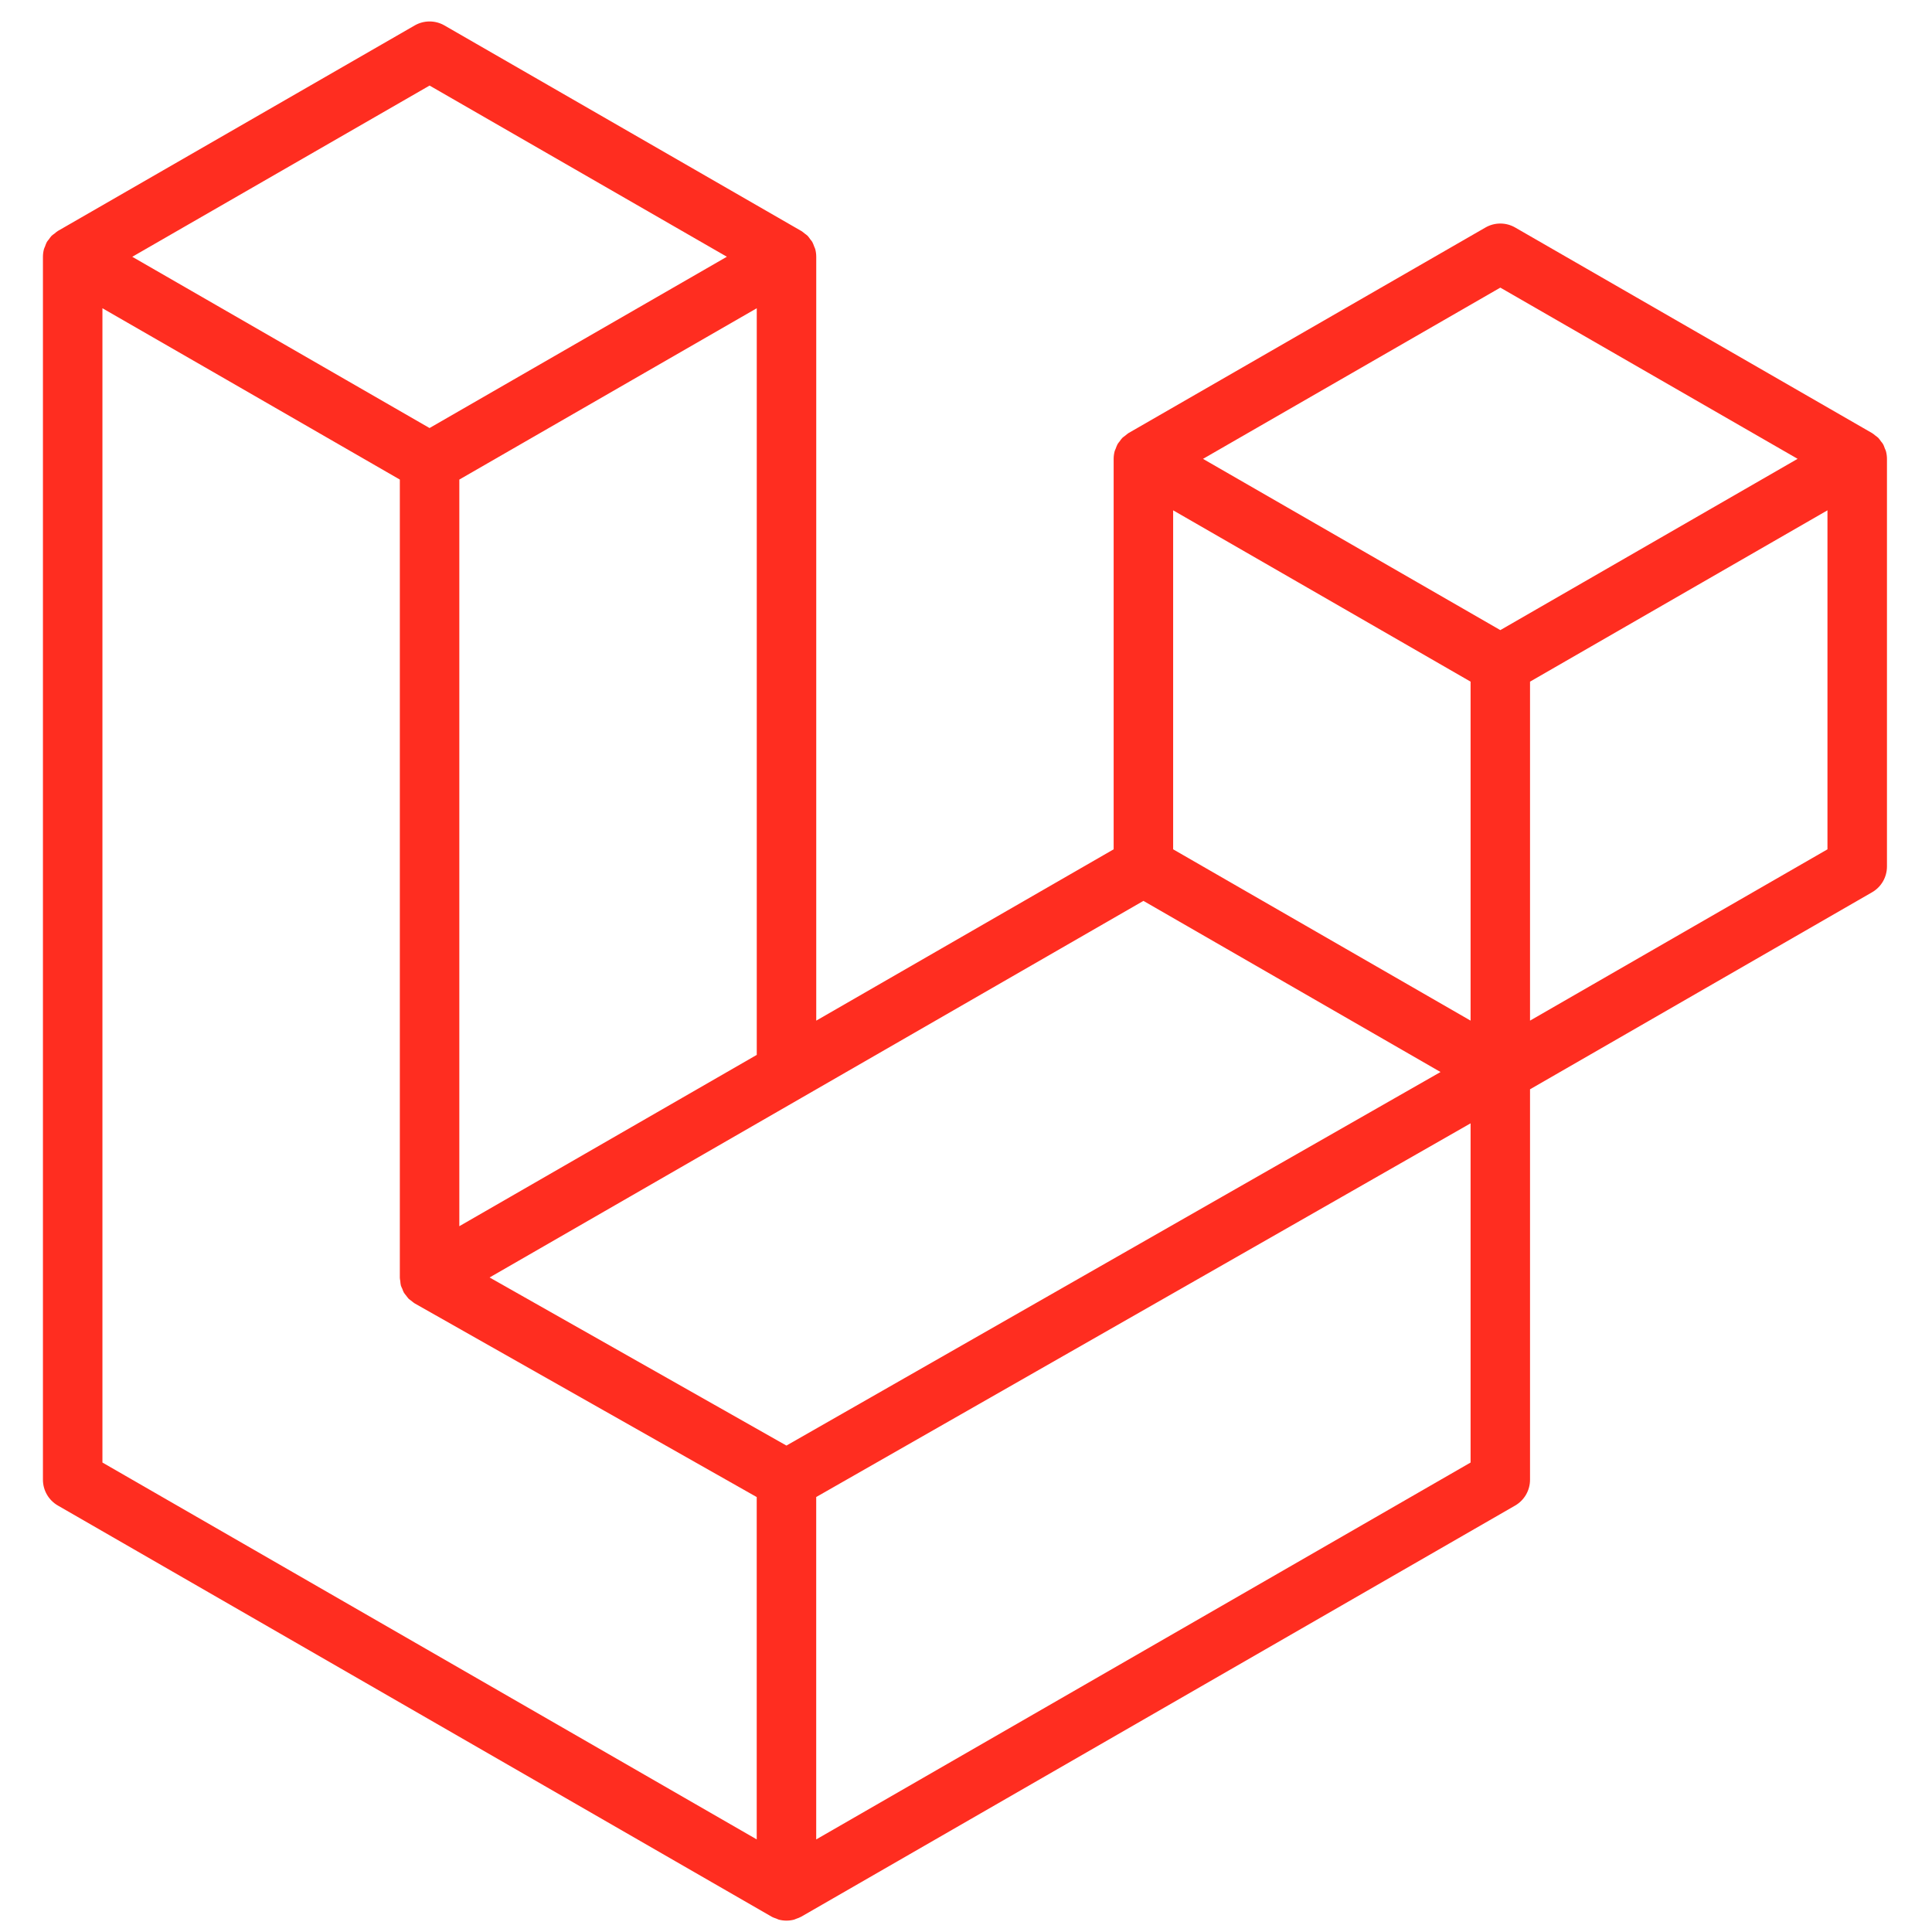
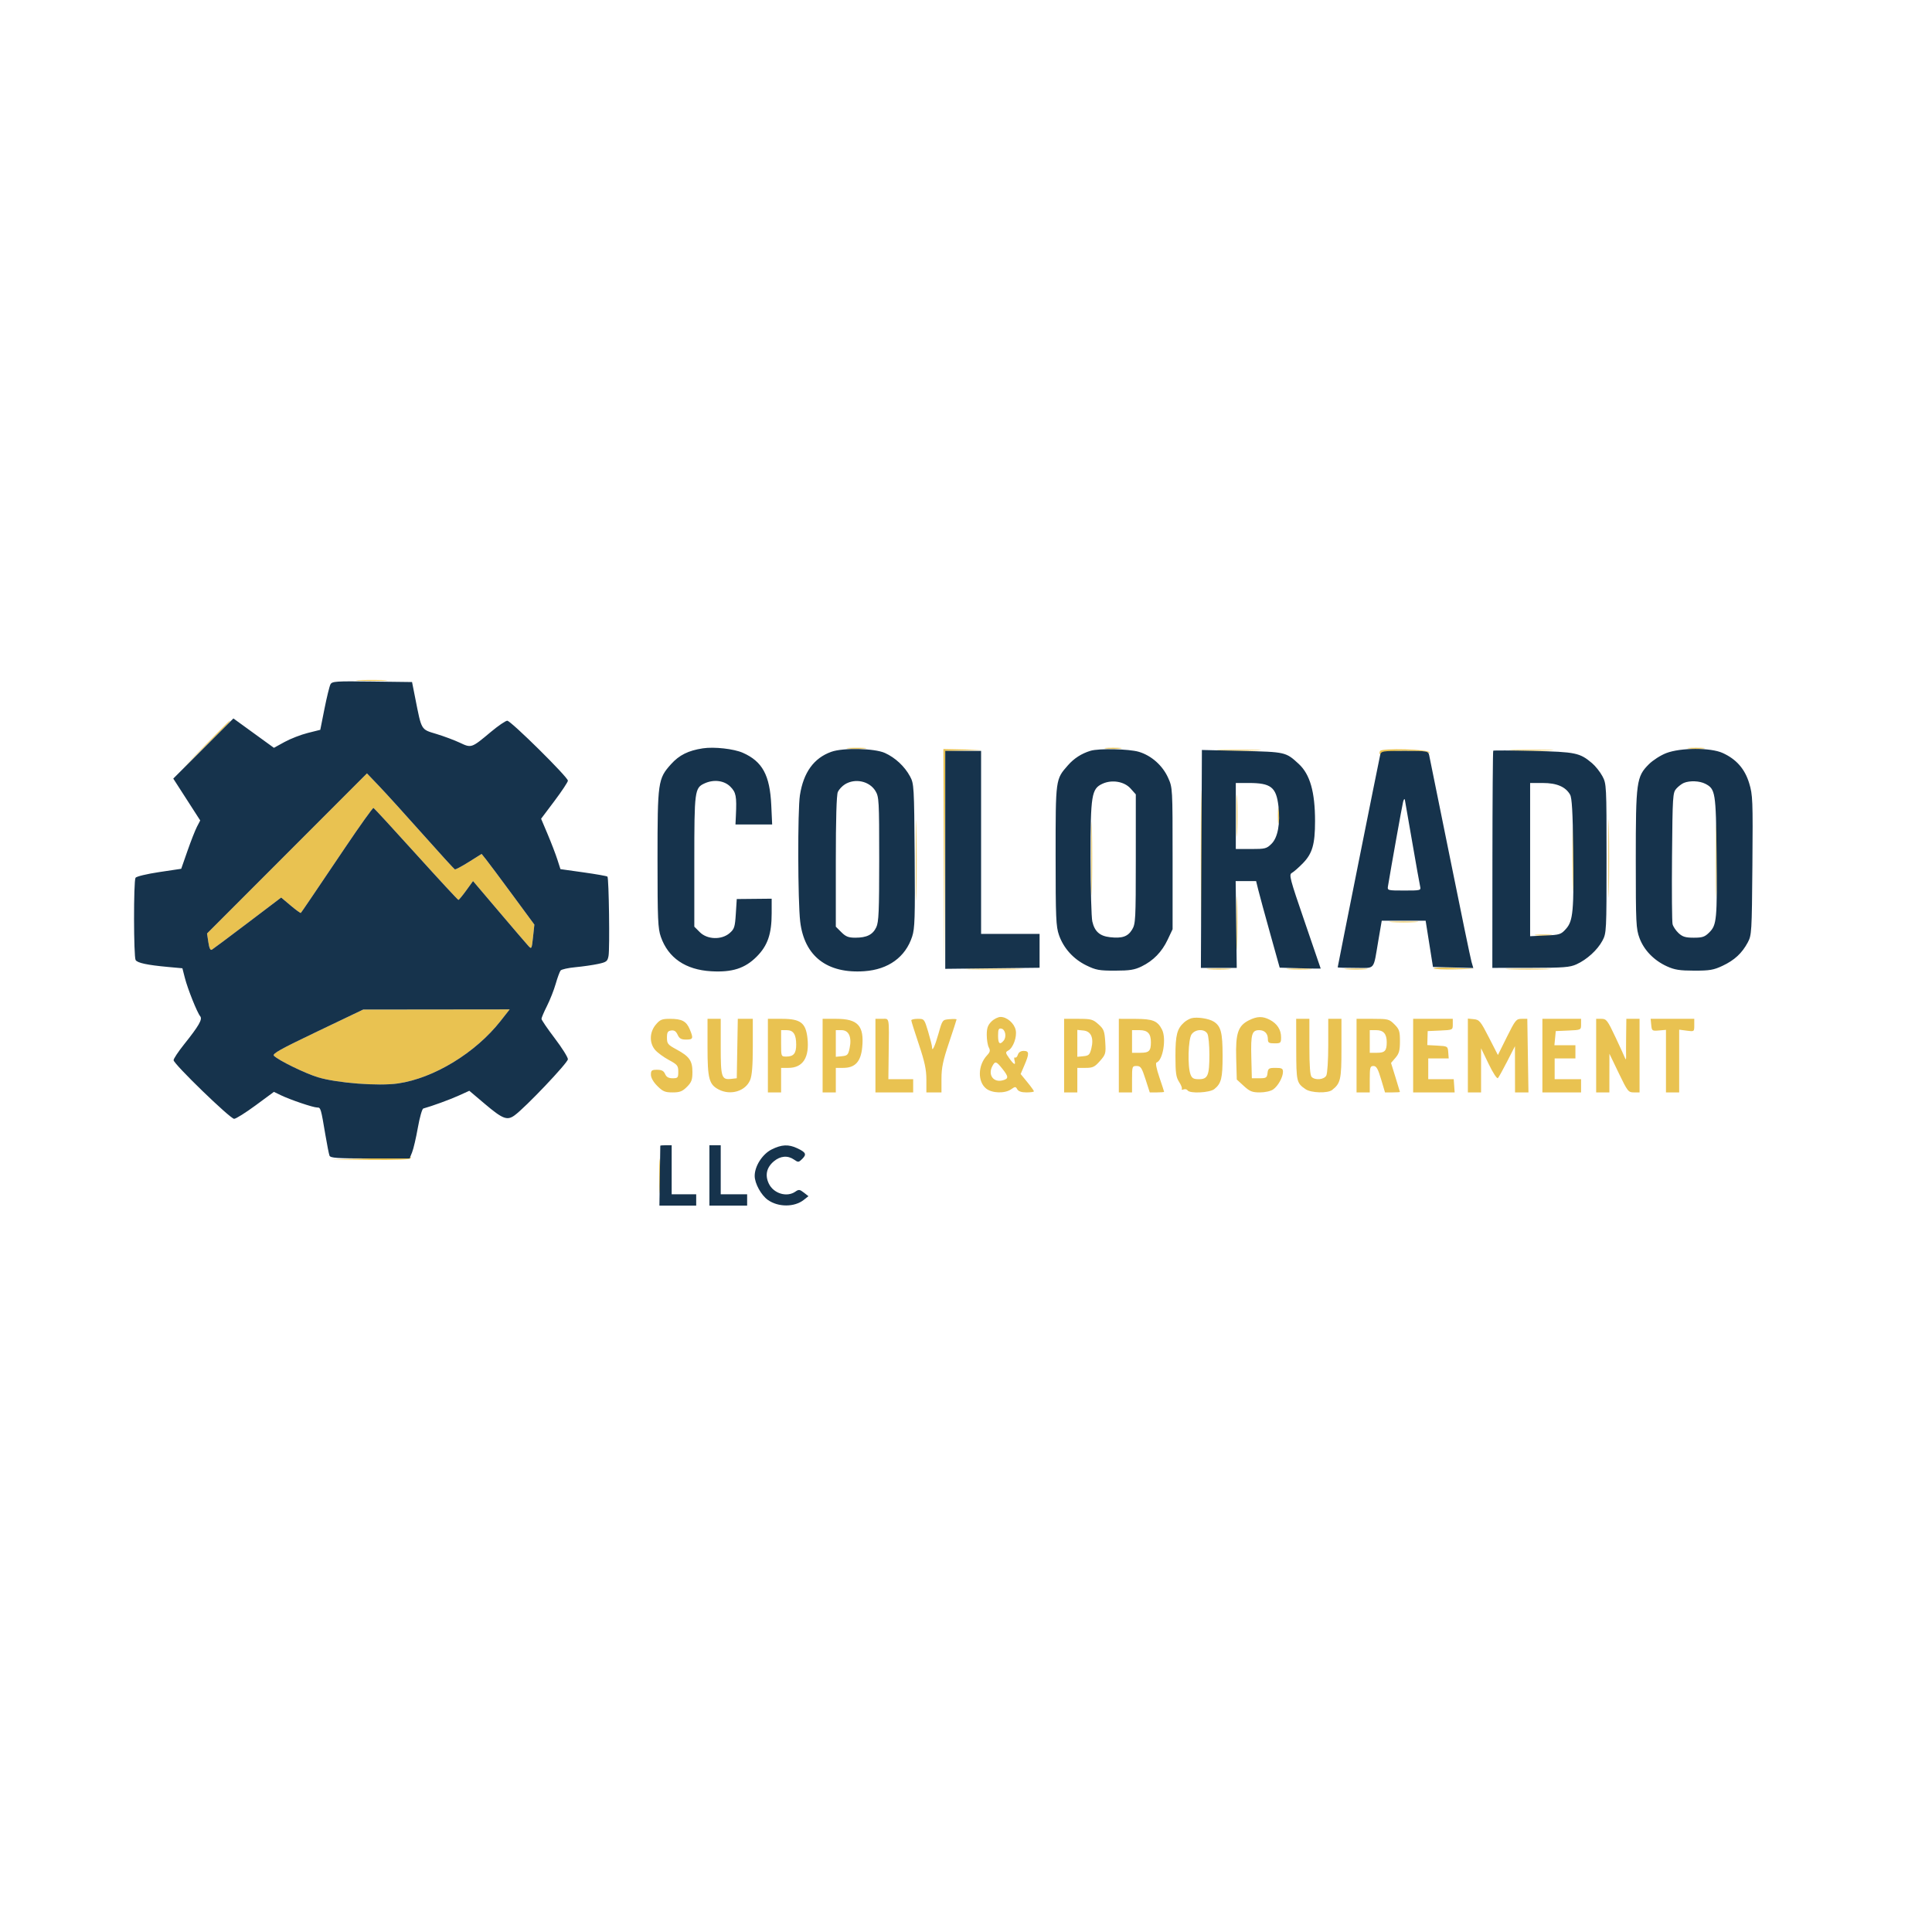
- <svg xmlns="http://www.w3.org/2000/svg" width="166" height="166" viewBox="0 0 166 166" fill="none">
-   <path fill-rule="evenodd" clip-rule="evenodd" d="M162.041 38.759C162.099 38.977 162.129 39.201 162.13 39.426V74.452C162.13 74.902 162.011 75.344 161.786 75.733C161.561 76.122 161.237 76.444 160.847 76.668L131.462 93.594V127.141C131.462 128.054 130.977 128.897 130.186 129.357L68.847 164.683C68.707 164.763 68.554 164.814 68.401 164.868C68.343 164.887 68.289 164.922 68.228 164.938C67.8 165.051 67.349 165.051 66.92 164.938C66.85 164.919 66.786 164.881 66.719 164.855C66.579 164.804 66.432 164.76 66.298 164.683L4.972 129.357C4.583 129.133 4.259 128.81 4.034 128.421C3.808 128.032 3.69 127.591 3.689 127.141L3.689 22.063C3.689 21.834 3.721 21.61 3.779 21.393C3.798 21.32 3.843 21.253 3.868 21.179C3.916 21.045 3.961 20.908 4.031 20.783C4.079 20.7 4.149 20.633 4.206 20.557C4.28 20.454 4.347 20.349 4.433 20.26C4.506 20.186 4.602 20.132 4.685 20.068C4.778 19.992 4.861 19.909 4.966 19.848L35.633 2.185C36.022 1.961 36.462 1.844 36.91 1.844C37.358 1.844 37.798 1.961 38.186 2.185L68.851 19.848H68.857C68.959 19.912 69.045 19.992 69.138 20.065C69.221 20.129 69.313 20.186 69.387 20.257C69.476 20.349 69.54 20.454 69.616 20.557C69.671 20.633 69.744 20.7 69.789 20.783C69.862 20.911 69.904 21.045 69.955 21.179C69.98 21.253 70.025 21.32 70.044 21.396C70.103 21.614 70.133 21.838 70.133 22.063V87.694L95.686 72.974V39.423C95.686 39.2 95.718 38.973 95.775 38.759C95.798 38.683 95.839 38.615 95.865 38.542C95.916 38.408 95.96 38.271 96.031 38.146C96.079 38.063 96.149 37.996 96.203 37.92C96.279 37.818 96.343 37.712 96.433 37.623C96.506 37.549 96.599 37.495 96.681 37.431C96.777 37.355 96.86 37.272 96.962 37.211L127.633 19.548C128.021 19.324 128.461 19.206 128.91 19.206C129.358 19.206 129.798 19.324 130.186 19.548L160.85 37.211C160.959 37.275 161.042 37.355 161.137 37.428C161.217 37.492 161.31 37.549 161.383 37.62C161.473 37.712 161.536 37.818 161.613 37.92C161.67 37.996 161.741 38.063 161.785 38.146C161.859 38.271 161.9 38.408 161.951 38.542C161.98 38.615 162.021 38.683 162.041 38.759ZM157.018 72.974V43.848L146.287 50.028L131.462 58.568V87.694L157.021 72.974H157.018ZM126.354 125.663V96.518L111.771 104.85L70.13 128.626V158.046L126.354 125.663ZM8.801 26.485V125.663L65.018 158.043V128.629L35.649 112L35.64 111.994L35.627 111.988C35.528 111.93 35.445 111.847 35.353 111.777C35.273 111.713 35.18 111.662 35.11 111.592L35.104 111.582C35.021 111.502 34.963 111.403 34.893 111.314C34.829 111.228 34.753 111.154 34.702 111.065L34.699 111.055C34.641 110.96 34.606 110.845 34.565 110.736C34.523 110.64 34.469 110.551 34.443 110.449C34.411 110.328 34.405 110.197 34.392 110.072C34.379 109.976 34.354 109.881 34.354 109.785V109.778V41.205L19.532 32.662L8.801 26.485ZM36.913 7.35L11.364 22.063L36.907 36.777L62.453 22.06L36.907 7.35H36.913ZM50.2 99.174L65.022 90.637V26.485L54.291 32.665L39.466 41.205V105.357L50.2 99.174ZM128.91 24.713L103.363 39.426L128.91 54.14L154.453 39.423L128.91 24.713ZM126.354 58.568L111.529 50.028L100.798 43.848V72.974L115.619 81.511L126.354 87.694V58.568ZM67.571 124.205L105.042 102.803L123.772 92.109L98.245 77.405L68.854 94.334L42.066 109.762L67.571 124.205Z" fill="#FF2D20" />
+ <svg xmlns="http://www.w3.org/2000/svg" width="1024" height="1024">
+   <path fill="#e9c251" fill-rule="evenodd" d="M190.25 360.742c3.713.192 9.787.192 13.5 0 3.713-.193.675-.35-6.75-.35s-10.463.157-6.75.35m-81.265 34.008L96.5 407.5l12.75-12.485C121.093 383.418 122.453 382 121.735 382c-.146 0-5.883 5.738-12.75 12.75m340.765 1.982c2.337.211 6.163.211 8.5 0 2.337-.21.425-.383-4.25-.383s-6.587.173-4.25.383m136.5-.004c2.063.216 5.438.216 7.5 0 2.063-.215.375-.392-3.75-.392s-5.812.177-3.75.392m309 0c2.063.216 5.438.216 7.5 0 2.063-.215.375-.392-3.75-.392s-5.812.177-3.75.392M500.242 455.25l.241 58.25.267-57.714.266-57.714 9.742-.327 9.742-.326-10.25-.21L500 397l.242 58.25m136.226-.75c0 31.9.127 45.095.281 29.321.155-15.773.155-41.873.001-58-.155-16.126-.282-3.221-.282 28.679m10.834-56.754c5.391.18 13.941.179 19-.002 5.059-.181.648-.328-9.802-.327-10.45.001-14.589.149-9.198.329m84.175.291c-.373.603-.407 1.366-.077 1.696.33.33.6.075.6-.566 0-1.516 24.592-1.654 25.342-.142.279.564.392.451.251-.25-.339-1.686-25.098-2.386-26.116-.738m70.825-.291c5.391.18 13.941.179 19-.002 5.059-.181.648-.328-9.802-.327-10.45.001-14.589.149-9.198.329m-650.183 54.596-42.381 42.428.695 4.635c.476 3.174 1.069 4.414 1.881 3.935.652-.384 9.18-6.757 18.951-14.163l17.765-13.465 5.043 4.252c2.774 2.339 5.193 4.092 5.376 3.895.436-.47 6.016-8.698 23.497-34.645 7.887-11.707 14.646-21.157 15.02-21 .374.157 10.539 11.199 22.588 24.536 12.05 13.337 22.142 24.237 22.427 24.221.286-.017 2.143-2.272 4.128-5.011l3.609-4.982 13.806 16.261c7.593 8.944 14.59 17.106 15.548 18.14 1.673 1.805 1.769 1.618 2.448-4.722l.707-6.6-11.621-15.778c-6.391-8.679-12.68-17.105-13.976-18.726l-2.357-2.948-6.761 4.239c-3.718 2.332-7.066 4.108-7.438 3.948-.373-.161-8.079-8.612-17.126-18.781-9.046-10.168-19.373-21.55-22.948-25.293l-6.5-6.805-42.381 42.429M655.413 432.5c.001 9.9.151 13.815.333 8.699.182-5.115.181-13.215-.002-18-.183-4.784-.332-.599-.331 9.301M485.45 456c0 18.975.134 26.738.298 17.25.165-9.488.165-25.012 0-34.5-.164-9.488-.298-1.725-.298 17.25m366.998-1c0 18.425.135 25.962.3 16.75.165-9.212.165-24.288 0-33.5s-.3-1.675-.3 16.75m-274.003 0c0 17.325.137 24.413.303 15.75.167-8.663.167-22.837 0-31.5-.166-8.663-.303-1.575-.303 15.75m331 1c0 17.325.137 24.413.303 15.75.167-8.663.167-22.837 0-31.5-.166-8.663-.303-1.575-.303 15.75m-232.117-23.5c.005 3.85.185 5.302.402 3.228.216-2.075.213-5.225-.008-7-.221-1.776-.398-.078-.394 3.772M833.441 455c0 15.675.138 22.087.307 14.25.169-7.838.169-20.663 0-28.5-.169-7.838-.307-1.425-.307 14.25m-178.012 34.5c0 12.65.144 17.687.318 11.194.175-6.494.174-16.844-.001-23-.175-6.157-.318-.844-.317 11.806m82.321-.76c3.438.196 9.063.196 12.5 0 3.438-.195.625-.355-6.25-.355s-9.687.16-6.25.355m76.5 6.988c2.063.216 5.438.216 7.5 0 2.063-.215.375-.392-3.75-.392s-5.812.177-3.75.392m-54.367 17.559c.435.433 5.477.655 11.204.494l10.413-.292-11.204-.495c-6.162-.272-10.848-.14-10.413.293m-245.575.461c7.045.172 18.295.171 25-.001 6.706-.173.942-.314-12.808-.313-13.75 0-19.236.142-12.192.314m126.442-.011c2.888.202 7.612.202 10.5 0s.525-.367-5.25-.367-8.138.165-5.25.367m42.537.003c3.182.199 8.132.197 11-.004 2.867-.201.263-.364-5.787-.362-6.05.002-8.396.167-5.213.366m30.497-.002c2.905.203 7.405.201 10-.004 2.594-.206.216-.371-5.284-.369-5.5.003-7.622.171-4.716.373m86.466.008c5.362.179 14.138.179 19.5 0 5.362-.18.975-.327-9.75-.327s-15.112.147-9.75.327m-632.055 32.956c-19.776 9.451-24.062 11.853-23 12.886 2.583 2.514 16.447 9.284 23.305 11.381 10.042 3.07 32.183 4.776 42.494 3.273 18.996-2.769 41.045-16.207 54.322-33.111l4.817-6.131-38.817.043-38.816.044-24.305 11.615m357.26-5.247c-1.897 1.896-2.455 3.503-2.455 7.065 0 2.536.489 5.524 1.086 6.64.872 1.63.688 2.453-.934 4.184-4.895 5.227-5.109 13.972-.43 17.652 3.151 2.478 9.895 2.661 13.184.357 2.182-1.528 2.416-1.528 3.272 0 .613 1.096 2.244 1.647 4.872 1.647 2.172 0 3.95-.262 3.95-.582 0-.32-1.583-2.513-3.518-4.875l-3.518-4.293 2.018-4.708c2.642-6.163 2.566-7.542-.415-7.542-1.56 0-2.662.722-3.072 2.015-.351 1.108-1.015 1.782-1.474 1.498-.459-.284-.599.385-.311 1.486.75 2.868-.238 2.472-2.798-1.122-2.077-2.917-2.108-3.188-.474-4.102 2.562-1.434 4.64-7.133 3.918-10.743-.725-3.629-4.615-7.032-8.036-7.032-1.326 0-3.515 1.105-4.865 2.455m106.045-1.778c-1.1.291-2.834 1.269-3.852 2.174-3.775 3.351-4.648 6.709-4.641 17.849.005 8.997.33 11.291 1.943 13.738 1.065 1.615 1.713 3.298 1.441 3.738-.272.441.158.551.956.244.798-.306 1.748-.076 2.111.512 1.105 1.788 11.751 1.259 14.175-.704 3.695-2.993 4.367-5.705 4.367-17.615 0-12.24-.862-15.637-4.584-18.076-2.557-1.675-8.886-2.663-11.916-1.86m30.5 1.075c-5.814 2.904-7.159 6.88-6.794 20.084l.314 11.336 3.725 3.414c3.156 2.892 4.458 3.414 8.518 3.414 2.724 0 5.754-.674 7.02-1.561 2.63-1.841 5.217-6.498 5.217-9.389 0-1.719-.635-2.05-3.934-2.05-3.547 0-3.964.27-4.25 2.75-.286 2.489-.696 2.75-4.316 2.75h-4l-.284-11.357c-.302-12.08.312-14.143 4.206-14.143 2.817 0 4.578 1.809 4.578 4.7 0 1.962.514 2.3 3.5 2.3 3.288 0 3.5-.198 3.5-3.277 0-3.96-2.122-7.217-6.011-9.229-3.777-1.953-6.701-1.884-10.989.258m-314.411 2.325c-3.37 4.005-3.515 9.737-.339 13.423 1.238 1.436 4.5 3.826 7.25 5.31 4.532 2.445 5 3.025 5 6.194 0 3.218-.239 3.496-3 3.496-2.152 0-3.279-.636-3.987-2.25-.734-1.672-1.826-2.25-4.25-2.25-2.847 0-3.263.331-3.263 2.6 0 1.624 1.277 3.877 3.4 6 2.897 2.897 4.091 3.4 8.077 3.4 3.836 0 5.202-.526 7.6-2.923 2.446-2.446 2.923-3.734 2.923-7.889 0-5.995-1.62-8.279-8.505-11.998-4.526-2.445-4.995-3.026-4.995-6.194 0-2.86.408-3.554 2.24-3.814 1.607-.229 2.571.407 3.411 2.25.916 2.011 1.894 2.568 4.51 2.568 3.737 0 3.95-.603 1.924-5.452-1.789-4.28-4.173-5.548-10.43-5.548-4.33 0-5.314.4-7.566 3.077M375 555.05c0 16.704.815 19.769 5.967 22.433 6.277 3.246 14.153.867 16.612-5.017 1.007-2.411 1.421-7.637 1.421-17.934V540h-7.949l-.276 15.75-.275 15.75-2.81.322c-5.269.604-5.69-.651-5.69-16.944V540h-7v15.05m32 4.45V579h7v-13h3.865c7.702 0 11.233-5.521 10.103-15.792-.891-8.095-3.691-10.208-13.524-10.208H407v19.5m29 0V579h7v-13h3.944c6.288 0 9.319-3.293 10.048-10.915 1.089-11.387-2.273-15.085-13.715-15.085H436v19.5m28 0V579h20v-7h-13.145l.155-13.25c.24-20.368.543-18.75-3.51-18.75H464v19.5m19-18.703c0 .438 1.8 6.155 4 12.703 3.106 9.247 4 13.425 4 18.703V579h8v-7.25c0-5.813.793-9.605 4-19.126 2.2-6.531 4-12.071 4-12.31 0-.239-1.687-.295-3.75-.124-3.739.309-3.756.33-5.79 7.517-1.956 6.908-3.46 10.09-3.46 7.317 0-.719-.919-4.394-2.042-8.166-2.014-6.761-2.091-6.858-5.5-6.858-1.902 0-3.458.359-3.458.797m81 18.703V579h7v-13h4.396c3.809 0 4.826-.489 7.607-3.656 3.039-3.462 3.188-4.001 2.798-10.132-.368-5.779-.758-6.784-3.623-9.344-2.927-2.616-3.867-2.868-10.694-2.868H564v19.5m29 0V579h7v-7c0-6.756.085-7 2.442-7 2.143 0 2.719.859 4.697 7l2.255 7h3.803c2.092 0 3.803-.146 3.803-.325 0-.179-1.135-3.663-2.523-7.742-1.56-4.588-2.124-7.551-1.479-7.766 3.385-1.128 5.303-12.754 2.885-17.483-2.376-4.646-4.853-5.638-14.133-5.662L593 540v19.5m94.032-3.25c.033 17.08.197 17.776 4.941 21.046 2.902 2 11.734 2.265 14.073.422 4.51-3.554 4.954-5.52 4.954-21.941V540h-7v14.066c0 7.783-.462 14.929-1.035 16-1.173 2.192-5.864 2.635-7.765.734-.825-.825-1.2-5.822-1.2-16V540h-7l.032 16.25M719 559.5V579h7v-7c0-6.283.201-7 1.958-7 1.558 0 2.382 1.427 4.042 7l2.085 7h3.957c2.177 0 3.951-.112 3.943-.25-.008-.138-1.072-3.651-2.363-7.808l-2.349-7.558 2.364-2.748c1.918-2.23 2.363-3.881 2.363-8.769 0-5.321-.34-6.36-2.923-8.944-2.776-2.776-3.354-2.923-11.5-2.923H719v19.5m30 0V579H770.999l-.25-3.498-.249-3.498-6.75-.002L757 572v-11h10.844l-.244-3.25c-.24-3.197-.332-3.255-5.672-3.542l-5.428-.292.102-3.708.102-3.708 6.648-.296c6.63-.295 6.648-.303 6.648-3.25V540h-21v19.5m29-.063V579h7v-23.394l4.041 8.356c2.31 4.776 4.406 7.967 4.894 7.447.469-.5 2.691-4.509 4.938-8.909l4.085-8 .021 12.25L803 579H810.113l-.307-19.5-.306-19.499-3.024-.001c-2.825 0-3.339.634-7.79 9.593l-4.765 9.593-4.786-9.343c-4.385-8.561-5.051-9.369-7.96-9.656l-3.175-.314v19.564m39.5.063V579H838v-7h-14v-11h11v-7h-11.135l.362-3.75.362-3.75 6.706-.296c6.694-.295 6.705-.3 6.705-3.25V540h-20.5v19.5m28.5 0V579h7l.014-10.25.015-10.25 4.929 10.25c4.659 9.689 5.096 10.25 7.986 10.25H869v-39h-7l-.111 8.75c-.061 4.813-.072 9.875-.025 11.25.048 1.403-.16 1.842-.475 1-.308-.825-2.625-5.888-5.148-11.25-4.211-8.953-4.818-9.75-7.414-9.75H846v19.5m29.187-16.25c.299 3.102.484 3.235 4.063 2.923l3.75-.326V579h7V545.737l4 .536c3.989.535 4 .527 4-2.868V540H874.873l.314 3.25M529 548.927c0 4.251.924 5.074 2.954 2.628 1.662-2.002.913-5.965-1.204-6.368-1.435-.274-1.75.4-1.75 3.74M414 553c0 7 0 7 2.8 7 3.805 0 5.2-1.681 5.2-6.266 0-5.466-1.477-7.734-5.035-7.734H414v7m29 .063v7.064l3.25-.314c2.906-.28 3.338-.737 4.08-4.313 1.215-5.855-.437-9.5-4.305-9.5H443v7.063M571 553v7.127l3.25-.314c2.838-.273 3.368-.792 4.183-4.091 1.393-5.637-.152-9.143-4.201-9.535l-3.232-.314V553m29-1v6h4.393c4.668 0 5.607-.945 5.607-5.648 0-4.549-1.713-6.352-6.035-6.352H600v6m31.557-3.777c-1.798 2.567-2.193 16.973-.582 21.212.79 2.077 1.639 2.565 4.465 2.565 4.731 0 5.56-1.939 5.56-13 0-5.022-.466-10.002-1.035-11.066-1.463-2.734-6.41-2.564-8.408.289M726 552v6h3.893c4.132 0 5.107-1.078 5.107-5.648 0-4.351-1.744-6.352-5.535-6.352H726v6m-200.028 13.052c-2.464 4.604.51 8.797 5.373 7.576 3.349-.84 3.333-1.886-.095-6.181-3.199-4.01-3.794-4.167-5.278-1.395M349.4 623.5c.001 8.25.156 11.492.344 7.204.188-4.287.187-11.037-.002-15-.19-3.962-.343-.454-.342 7.796M196.5 614l-21 .561 20.691.22c12.957.137 20.922-.155 21.309-.781.34-.55.479-.901.309-.781-.17.121-9.759.472-21.309.781" />
+   <path fill="#16334c" fill-rule="evenodd" d="M175.146 362.73c-.52.974-1.946 6.792-3.168 12.929l-2.222 11.159-6.628 1.663c-3.645.915-9.175 3.062-12.288 4.772l-5.659 3.109-10.734-7.784-10.733-7.784-15.937 15.937-15.938 15.937 7.143 11.096 7.142 11.096-1.725 3.32c-.949 1.826-3.215 7.589-5.036 12.807l-3.311 9.487-11.712 1.755c-6.521.978-12.067 2.313-12.511 3.013-1.079 1.7-1.023 41.904.061 43.614.974 1.538 6.178 2.643 17.197 3.653l7.587.695 1.314 5.127c1.502 5.859 6.494 18.34 8.119 20.298 1.324 1.595-.633 5.006-8.598 14.984-3.024 3.788-5.5 7.521-5.503 8.297-.008 1.992 30.025 31.09 32.089 31.09.936 0 6.062-3.214 11.391-7.143l9.69-7.143 3.662 1.768C153.847 582.9 165.96 587 168.096 587c1.899 0 1.966.226 4.409 14.747.856 5.086 1.815 9.923 2.132 10.75.488 1.271 3.808 1.503 21.521 1.503h20.944l1.32-3.25c.725-1.788 2.1-7.67 3.054-13.072.954-5.402 2.25-9.965 2.879-10.14 4.76-1.322 14.09-4.728 18.769-6.85l5.623-2.551 8.189 6.928c9.517 8.052 11.841 8.953 15.772 6.117C278.4 587.077 301 563.293 301 561.408c0-1.056-3.15-6.063-7-11.127-3.85-5.064-7-9.687-7-10.273 0-.586 1.312-3.663 2.915-6.839 1.603-3.175 3.682-8.45 4.62-11.721.939-3.272 2.104-6.446 2.589-7.055.486-.608 4.018-1.398 7.85-1.754 3.832-.356 9.216-1.13 11.966-1.719 4.511-.968 5.056-1.382 5.593-4.246.713-3.808.2-41.281-.577-42.053-.299-.298-6.026-1.311-12.726-2.252l-12.182-1.709-1.631-5.08c-.897-2.794-3.203-8.805-5.125-13.357l-3.495-8.277 7.102-9.448c3.905-5.196 7.101-10.027 7.101-10.735C301 411.88 270.766 382 268.861 382c-.889 0-4.82 2.684-8.736 5.964-10.256 8.589-10.258 8.59-16.412 5.688-2.867-1.351-8.469-3.443-12.45-4.648-8.226-2.49-7.752-1.686-11.185-19.004l-1.685-8.5-21.151-.27c-19.372-.247-21.23-.121-22.096 1.5M372.5 396.637c-7.711 1.183-12.5 3.569-16.826 8.381-6.954 7.734-7.174 9.281-7.174 50.482 0 31.772.206 36.591 1.758 41.032 3.906 11.182 13.101 17.472 26.688 18.259 11.135.644 17.877-1.519 24.085-7.727 5.841-5.84 7.969-12.006 7.969-23.082v-7.655l-9.25.092-9.25.092-.5 7.834c-.449 7.038-.785 8.078-3.306 10.244-4.274 3.673-11.831 3.427-15.771-.512L368 491.154v-34.627c0-37.562.18-38.921 5.472-41.332 4.856-2.213 10.364-1.513 13.605 1.728 3.042 3.042 3.437 5.087 2.96 15.327l-.221 4.75h19.446l-.474-10.25c-.735-15.889-4.686-23.165-15.07-27.757-4.772-2.11-15.244-3.273-21.218-2.356m68.127 1.831c-9.263 3.302-14.772 10.918-16.655 23.025-1.242 7.981-1.131 56.273.154 67.007 2.194 18.338 14.3 27.668 34.063 26.254 12.667-.906 21.714-7.466 25.263-18.318 1.426-4.359 1.601-9.96 1.344-42.974-.286-36.721-.367-38.093-2.458-41.962-2.874-5.316-7.829-9.931-13.338-12.421-5.491-2.483-22.117-2.841-28.373-.611m137.367-.534c-4.779 1.454-8.713 3.982-11.971 7.692-6.588 7.504-6.523 7.027-6.523 47.874 0 32.928.196 37.562 1.784 42.109 2.423 6.942 7.625 12.71 14.491 16.069 5.055 2.473 6.832 2.799 15.224 2.787 7.764-.01 10.333-.419 14.056-2.233 6.238-3.042 10.772-7.701 13.852-14.232l2.593-5.5V455c0-37.406-.006-37.513-2.392-42.794-2.942-6.512-8.866-11.76-15.496-13.729-5.231-1.553-21.185-1.891-25.618-.543m58.77 57.316L636.5 513l9.5.001 9.5.001-.286-23.001-.286-23.001h10.835l1.171 4.75c.644 2.613 3.457 12.936 6.251 22.94l5.08 18.19 10.869.31c5.979.171 10.869.252 10.868.182-.001-.071-3.842-11.294-8.536-24.942-7.85-22.823-8.391-24.889-6.75-25.769.981-.527 3.627-2.851 5.879-5.165 4.989-5.126 6.405-10.047 6.405-22.255 0-15.52-2.653-24.824-8.658-30.362-6.83-6.298-7.005-6.338-30.029-6.879l-21.285-.5-.264 57.75m154.681-57.365c-.21.212-.403 26.2-.429 57.75L790.97 513l20.265-.022c17.538-.019 20.812-.27 24.33-1.868 5.536-2.515 11.107-7.587 13.744-12.515 2.149-4.016 2.191-4.859 2.191-43.595 0-38.817-.038-39.571-2.206-43.624-1.214-2.269-3.689-5.374-5.5-6.902-6.503-5.483-8.677-5.935-31.13-6.474-11.46-.275-21.009-.327-21.219-.115m91.694 1.279c-2.949 1.132-7.087 3.784-9.195 5.892-6.587 6.587-6.944 9.189-6.944 50.588 0 33.793.137 36.646 1.994 41.609 2.389 6.386 7.66 11.808 14.506 14.923 4.069 1.851 6.769 2.278 14.5 2.289 8.158.012 10.277-.352 15-2.577 6.318-2.976 10.287-6.655 13.351-12.375 2.07-3.865 2.16-5.377 2.456-40.896.288-34.586.182-37.295-1.703-43.501-2.312-7.611-6.836-12.756-14.104-16.039-6.388-2.886-22.243-2.84-29.861.087m-382.14 56.586v57.75l25-.283 25.001-.284V495h-31v-97h-19l-.001 57.75m230.5-55.5C730.928 402.633 709 512.253 709 512.724c0 .152 4.226.276 9.392.276 10.827 0 9.37 1.762 12.2-14.75l1.756-10.25h23.271l1.94 12.25 1.941 12.25 10.69.283 10.689.283-.949-3.283c-.523-1.806-5.669-26.683-11.435-55.283-5.767-28.6-10.721-53.012-11.009-54.25-.509-2.185-.884-2.25-12.986-2.25-12.097 0-12.478.066-13.001 2.25m-579.38 52.092-42.381 42.428.695 4.635c.476 3.174 1.069 4.414 1.881 3.935.652-.384 9.18-6.757 18.951-14.163l17.765-13.465 5.043 4.252c2.774 2.339 5.193 4.092 5.376 3.895.436-.47 6.016-8.698 23.497-34.645 7.887-11.707 14.646-21.157 15.02-21 .374.157 10.539 11.199 22.588 24.536 12.05 13.337 22.142 24.237 22.427 24.221.286-.017 2.143-2.272 4.128-5.011l3.609-4.982 13.806 16.261c7.593 8.944 14.59 17.106 15.548 18.14 1.673 1.805 1.769 1.618 2.448-4.722l.707-6.6-11.621-15.778c-6.391-8.679-12.68-17.105-13.976-18.726l-2.357-2.948-6.761 4.239c-3.718 2.332-7.066 4.108-7.438 3.948-.373-.161-8.079-8.612-17.126-18.781-9.046-10.168-19.373-21.55-22.948-25.293l-6.5-6.805-42.381 42.429m295.707-36.63c-1.471.913-3.158 2.722-3.75 4.021-.702 1.539-1.076 14.375-1.076 36.891v34.53l2.923 2.923c2.37 2.37 3.78 2.923 7.453 2.923 6.023 0 9.202-1.59 11.076-5.54 1.3-2.74 1.547-8.524 1.544-36.111-.003-31.067-.112-33.027-2-36.124-3.192-5.235-10.748-6.877-16.17-3.513m136.578-.34c-5.883 2.664-6.407 5.9-6.38 39.398.013 16.352.431 31.485.929 33.631 1.236 5.329 3.924 7.718 9.375 8.333 6.437.725 9.439-.304 11.699-4.011 1.853-3.038 1.966-5.189 1.969-37.457l.004-34.234-2.782-3.115c-3.306-3.699-9.802-4.816-14.814-2.545m308.096-.427c-1.1.451-2.9 1.819-4 3.041-1.903 2.114-2.014 3.85-2.292 35.868-.161 18.505-.03 34.697.29 35.981.321 1.285 1.755 3.422 3.188 4.75 2.09 1.937 3.681 2.415 8.037 2.415 4.632 0 5.848-.417 8.268-2.837 3.92-3.92 4.191-6.879 3.825-41.663-.343-32.599-.619-34.312-5.961-37.075-3.004-1.553-8.196-1.773-11.355-.48M655 432.5V450h8.077c7.533 0 8.267-.191 10.907-2.83 3.316-3.316 4.679-10.871 3.607-19.993-1.171-9.96-4.021-12.177-15.656-12.177H655v17.5m156 23.106v40.606l8.092-.368c7.611-.345 8.261-.555 10.912-3.522 3.78-4.231 4.243-9.349 3.829-42.322-.246-19.534-.678-27.105-1.647-28.804-2.389-4.188-7.052-6.188-14.436-6.192L811 415v40.606M743.67 425c-.514 1.978-6.285 34.169-8.023 44.75-.36 2.194-.145 2.25 8.6 2.25 8.792 0 8.959-.045 8.44-2.25-.291-1.238-2.157-11.7-4.146-23.25-1.989-11.55-3.753-21.675-3.919-22.5-.175-.872-.574-.453-.952 1M168.195 546.702c-19.776 9.451-24.062 11.853-23 12.886 2.583 2.514 16.447 9.284 23.305 11.381 10.042 3.07 32.183 4.776 42.494 3.273 18.996-2.769 41.045-16.207 54.322-33.111l4.817-6.131-38.817.043-38.816.044-24.305 11.615m181.778 60.548c-.014.138-.127 7.338-.25 16L349.5 639H369v-6h-13v-26h-3c-1.65 0-3.012.112-3.027.25M376 623v16h20v-6h-14v-26h-6v16m32.962-13.75c-4.894 2.468-8.962 8.823-8.962 14.002 0 3.972 3.403 10.187 6.968 12.725 5.496 3.914 14.087 3.914 19.032.001l2.5-1.978-2.458-1.911c-2.164-1.683-2.699-1.742-4.472-.5-4.511 3.159-11.581 1.014-14.091-4.274-2.109-4.445-1.179-8.548 2.671-11.788 3.454-2.907 7.39-3.238 10.725-.902 2.174 1.523 2.447 1.498 4.344-.399 2.415-2.416 1.934-3.451-2.604-5.604-4.653-2.209-8.367-2.038-13.653.628" />
</svg>
